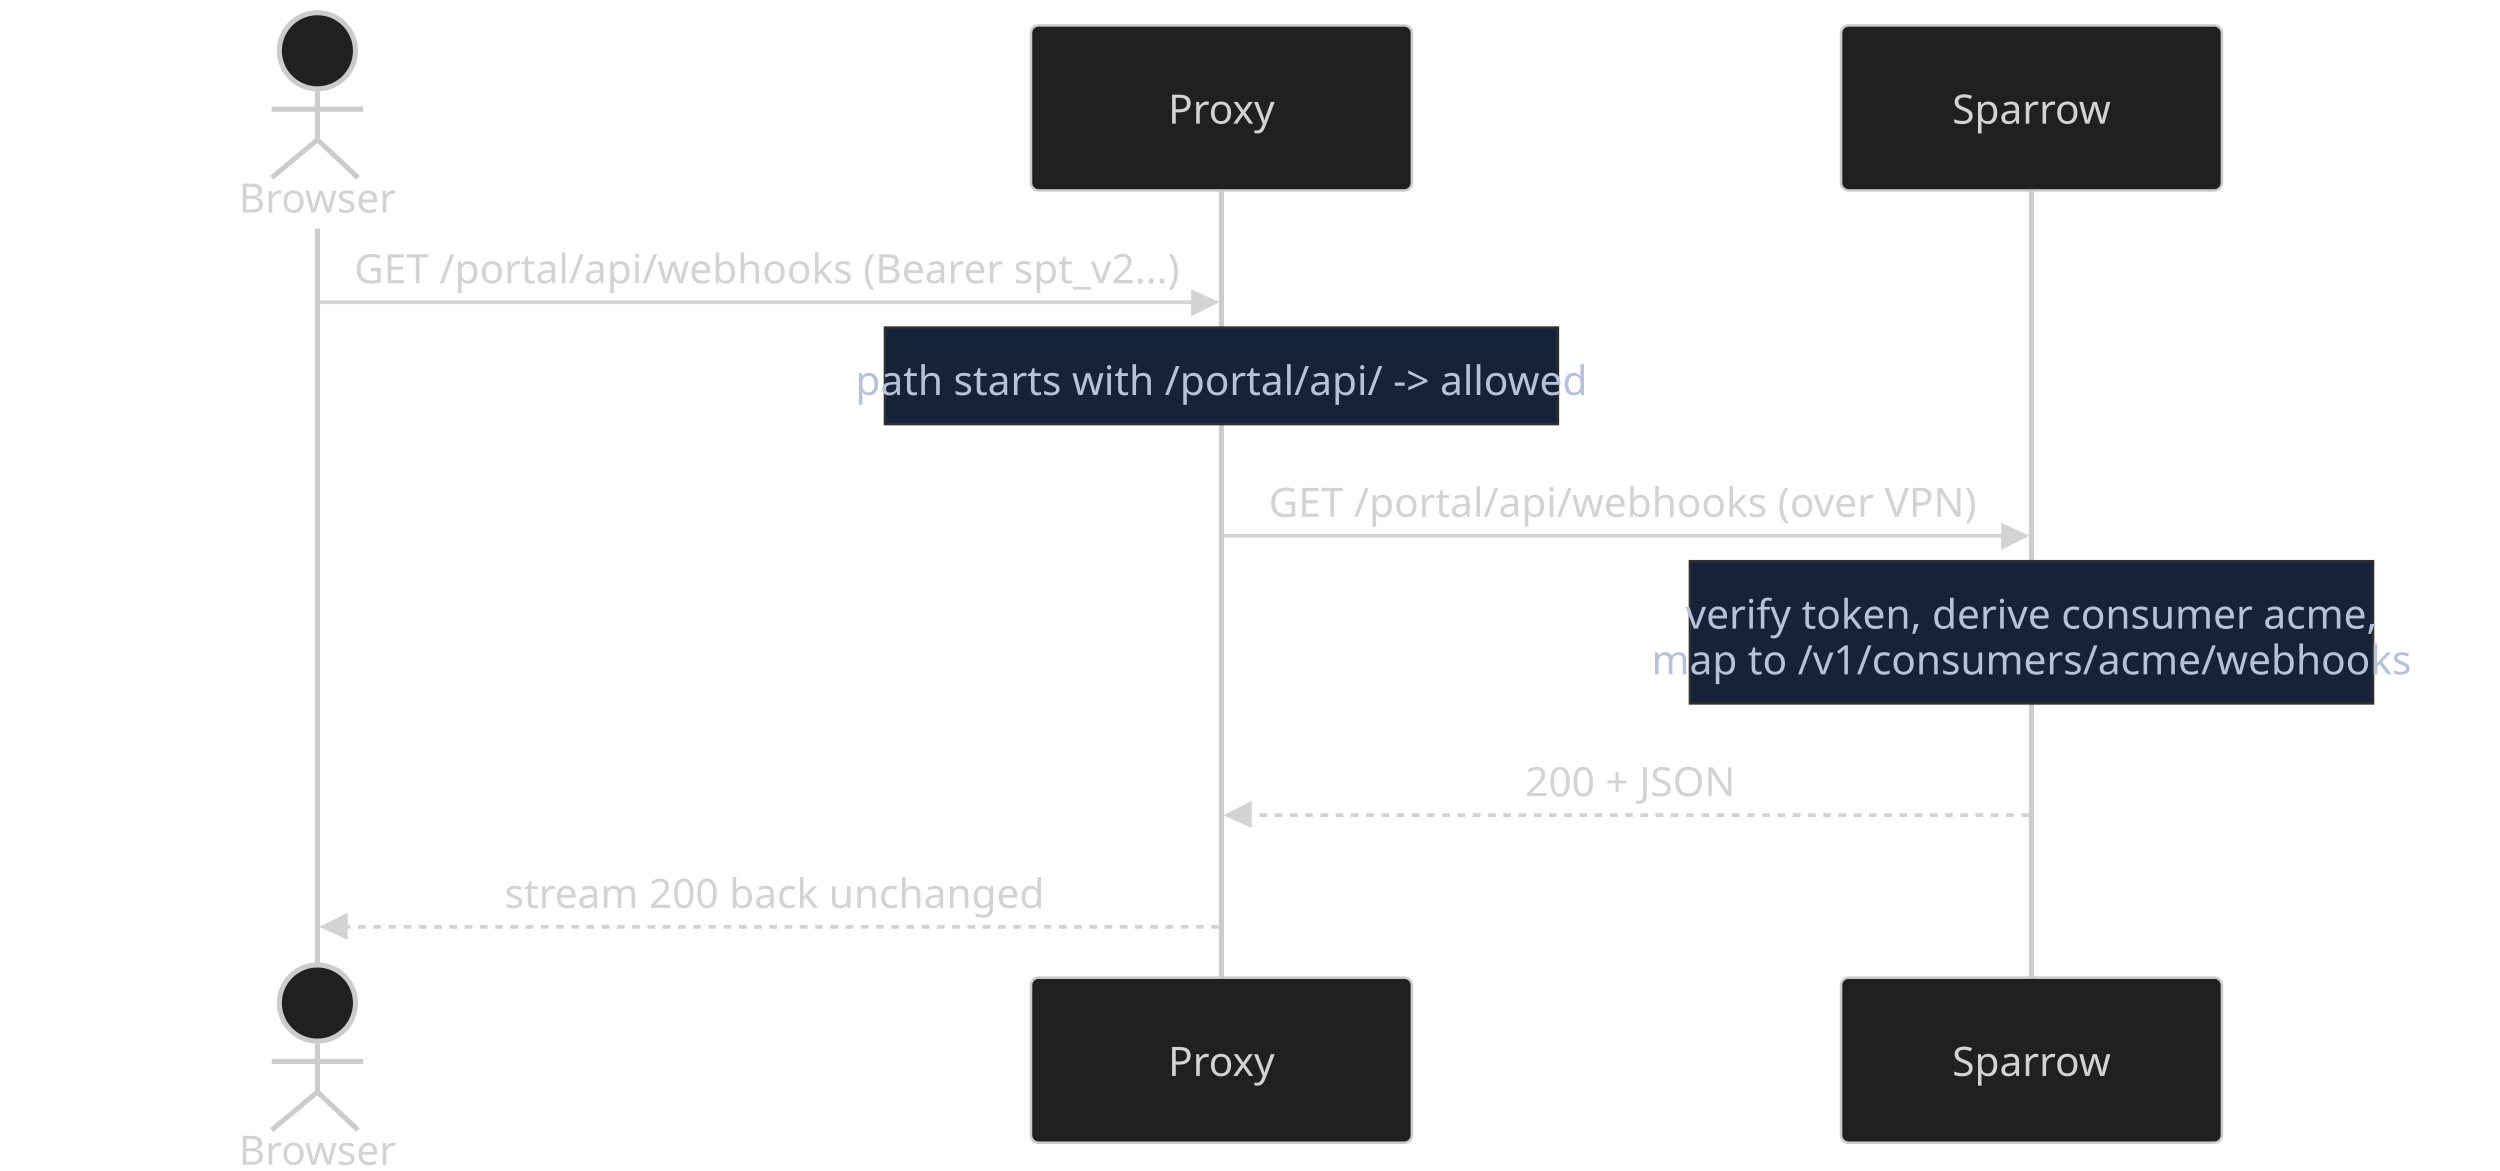
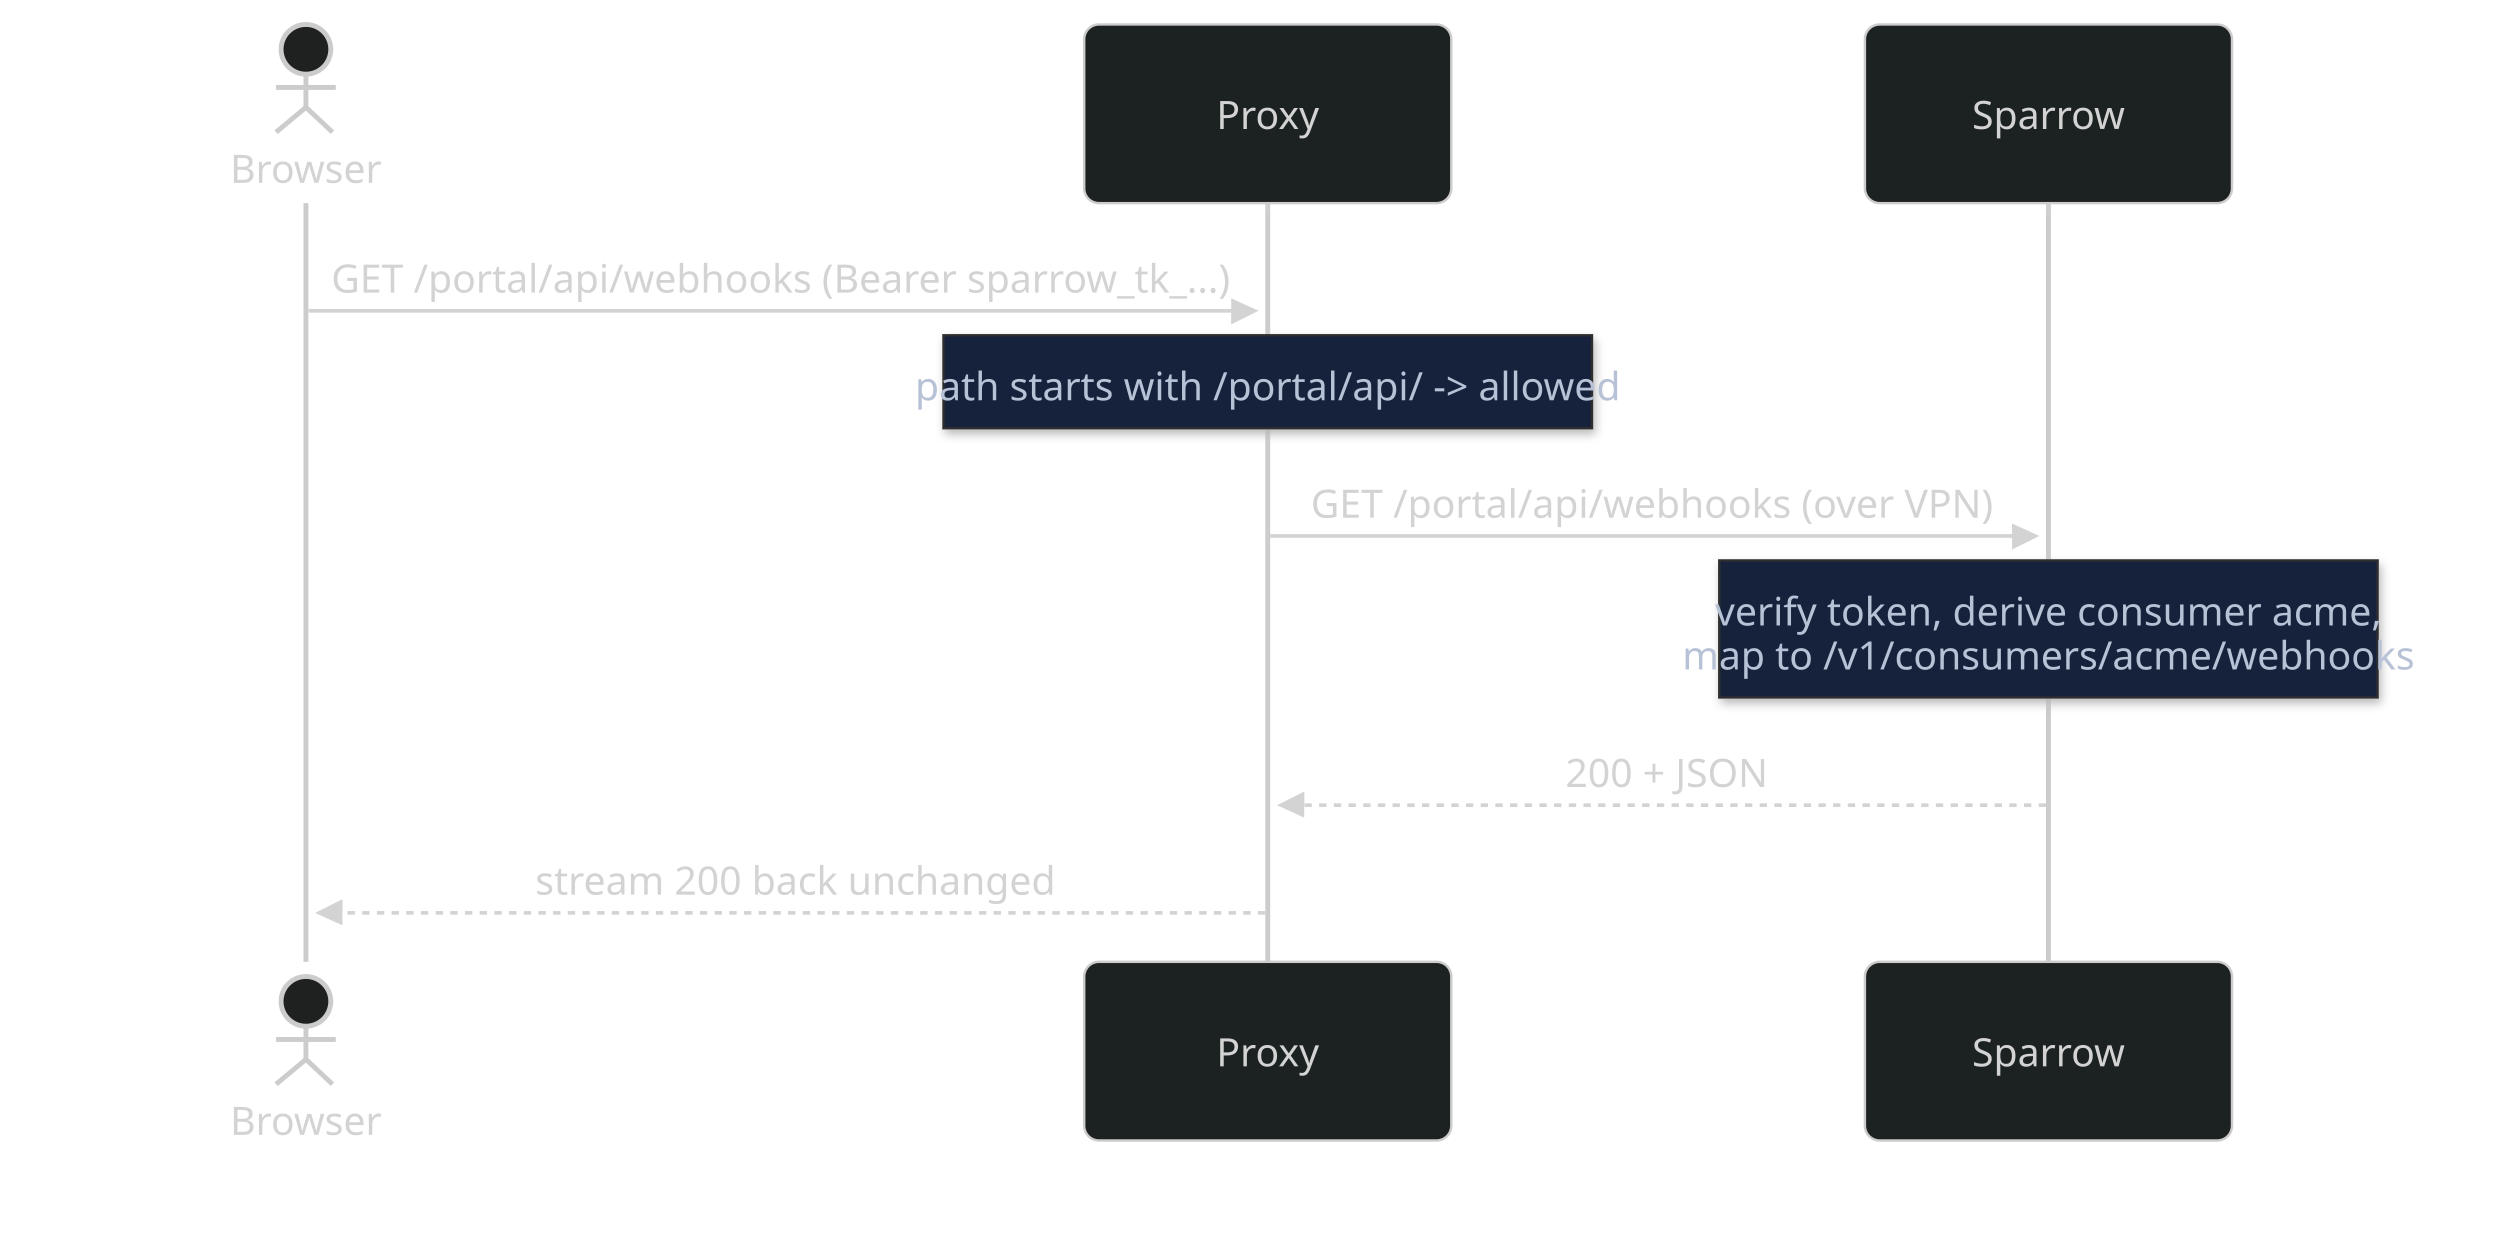
- <svg xmlns="http://www.w3.org/2000/svg" id="my-svg" width="100%" style="max-width: 984.5px; background-color: transparent;" viewBox="-50 -10 984.5 461" role="graphics-document document" aria-roledescription="sequence">
+ <svg xmlns="http://www.w3.org/2000/svg" id="my-svg" width="100%" style="max-width: 1021.5px; background-color: transparent;" viewBox="-50 -10 1021.5 507" role="graphics-document document" aria-roledescription="sequence">
  <g>
-     <rect x="675" y="375" fill="#eaeaea" stroke="#666" width="150" height="65" name="S" rx="3" ry="3" class="actor actor-bottom" />
-     <text x="750" y="407.5" dominant-baseline="central" alignment-baseline="central" class="actor actor-box" style="text-anchor: middle; font-size: 16px; font-weight: 400;">
-       <tspan x="750" dy="0">Sparrow</tspan>
+     <rect x="712" y="383" fill="#eaeaea" stroke="#666" width="150" height="73" name="S" rx="6" ry="6" class="actor actor-bottom" data-look="neo" filter="url(#my-svg-drop-shadow)" />
+     <text x="787" y="419.5" dominant-baseline="central" alignment-baseline="central" class="actor actor-box" style="text-anchor: middle; font-size: 16px; font-weight: 400;">
+       <tspan x="787" dy="0">Sparrow</tspan>
    </text>
  </g>
  <g>
-     <rect x="356" y="375" fill="#eaeaea" stroke="#666" width="150" height="65" name="P" rx="3" ry="3" class="actor actor-bottom" />
-     <text x="431" y="407.5" dominant-baseline="central" alignment-baseline="central" class="actor actor-box" style="text-anchor: middle; font-size: 16px; font-weight: 400;">
-       <tspan x="431" dy="0">Proxy</tspan>
+     <rect x="393" y="383" fill="#eaeaea" stroke="#666" width="150" height="73" name="P" rx="6" ry="6" class="actor actor-bottom" data-look="neo" filter="url(#my-svg-drop-shadow)" />
+     <text x="468" y="419.5" dominant-baseline="central" alignment-baseline="central" class="actor actor-box" style="text-anchor: middle; font-size: 16px; font-weight: 400;">
+       <tspan x="468" dy="0">Proxy</tspan>
    </text>
  </g>
  <g />
  <g>
-     <line id="actor2" x1="750" y1="65" x2="750" y2="375" class="actor-line 200" stroke-width="0.5px" stroke="#999" name="S" data-et="life-line" data-id="S" />
-     <g id="root-2" data-et="participant" data-type="participant" data-id="S">
-       <rect x="675" y="0" fill="#eaeaea" stroke="#666" width="150" height="65" name="S" rx="3" ry="3" class="actor actor-top" />
-       <text x="750" y="32.5" dominant-baseline="central" alignment-baseline="central" class="actor actor-box" style="text-anchor: middle; font-size: 16px; font-weight: 400;">
-         <tspan x="750" dy="0">Sparrow</tspan>
+     <line id="actor2" x1="787" y1="73" x2="787" y2="383" class="actor-line 200" stroke-width="0.5px" stroke="#999" name="S" data-et="life-line" data-id="S" />
+     <g id="root-2" data-look="neo" data-et="participant" data-type="participant" data-id="S">
+       <rect x="712" y="0" fill="#eaeaea" stroke="#666" width="150" height="73" name="S" rx="6" ry="6" class="actor actor-top" data-look="neo" filter="url(#my-svg-drop-shadow)" />
+       <text x="787" y="36.5" dominant-baseline="central" alignment-baseline="central" class="actor actor-box" style="text-anchor: middle; font-size: 16px; font-weight: 400;">
+         <tspan x="787" dy="0">Sparrow</tspan>
      </text>
    </g>
  </g>
  <g>
-     <line id="actor1" x1="431" y1="65" x2="431" y2="375" class="actor-line 200" stroke-width="0.5px" stroke="#999" name="P" data-et="life-line" data-id="P" />
-     <g id="root-1" data-et="participant" data-type="participant" data-id="P">
-       <rect x="356" y="0" fill="#eaeaea" stroke="#666" width="150" height="65" name="P" rx="3" ry="3" class="actor actor-top" />
-       <text x="431" y="32.5" dominant-baseline="central" alignment-baseline="central" class="actor actor-box" style="text-anchor: middle; font-size: 16px; font-weight: 400;">
-         <tspan x="431" dy="0">Proxy</tspan>
+     <line id="actor1" x1="468" y1="73" x2="468" y2="383" class="actor-line 200" stroke-width="0.5px" stroke="#999" name="P" data-et="life-line" data-id="P" />
+     <g id="root-1" data-look="neo" data-et="participant" data-type="participant" data-id="P">
+       <rect x="393" y="0" fill="#eaeaea" stroke="#666" width="150" height="73" name="P" rx="6" ry="6" class="actor actor-top" data-look="neo" filter="url(#my-svg-drop-shadow)" />
+       <text x="468" y="36.5" dominant-baseline="central" alignment-baseline="central" class="actor actor-box" style="text-anchor: middle; font-size: 16px; font-weight: 400;">
+         <tspan x="468" dy="0">Proxy</tspan>
      </text>
    </g>
  </g>
  <g>
-     <line id="actor0" x1="75" y1="80" x2="75" y2="375" class="actor-line 200" stroke-width="0.5px" stroke="#999" name="U" data-et="life-line" data-id="U" />
+     <line id="actor0" x1="75" y1="73" x2="75" y2="383" class="actor-line 200" stroke-width="0.5px" stroke="#999" name="U" data-et="life-line" data-id="U" />
  </g>
-   <style>#my-svg{font-family:'Space Grotesk',ui-sans-serif,system-ui,sans-serif;font-size:14px;fill:#ccc;}@keyframes edge-animation-frame{from{stroke-dashoffset:0;}}@keyframes dash{to{stroke-dashoffset:0;}}#my-svg .edge-animation-slow{stroke-dasharray:9,5!important;stroke-dashoffset:900;animation:dash 50s linear infinite;stroke-linecap:round;}#my-svg .edge-animation-fast{stroke-dasharray:9,5!important;stroke-dashoffset:900;animation:dash 20s linear infinite;stroke-linecap:round;}#my-svg .error-icon{fill:#a44141;}#my-svg .error-text{fill:#ddd;stroke:#ddd;}#my-svg .edge-thickness-normal{stroke-width:1px;}#my-svg .edge-thickness-thick{stroke-width:3.5px;}#my-svg .edge-pattern-solid{stroke-dasharray:0;}#my-svg .edge-thickness-invisible{stroke-width:0;fill:none;}#my-svg .edge-pattern-dashed{stroke-dasharray:3;}#my-svg .edge-pattern-dotted{stroke-dasharray:2;}#my-svg .marker{fill:#8494b0;stroke:#8494b0;}#my-svg .marker.cross{stroke:#8494b0;}#my-svg svg{font-family:'Space Grotesk',ui-sans-serif,system-ui,sans-serif;font-size:14px;}#my-svg p{margin:0;}#my-svg .actor{stroke:#ccc;fill:#1f2020;stroke-width:1;}#my-svg rect.actor.outer-path[data-look="neo"]{filter:drop-shadow( 1px 2px 2px rgba(185,185,185,1));}#my-svg rect.note[data-look="neo"]{stroke:hsl(180, 0%, 18.353%);fill:#16223a;filter:drop-shadow( 1px 2px 2px rgba(185,185,185,1));}#my-svg text.actor&gt;tspan{fill:lightgrey;stroke:none;}#my-svg .actor-line{stroke:#ccc;}#my-svg .innerArc{stroke-width:1.5;stroke-dasharray:none;}#my-svg .messageLine0{stroke-width:1.5;stroke-dasharray:none;stroke:lightgrey;}#my-svg .messageLine1{stroke-width:1.5;stroke-dasharray:2,2;stroke:lightgrey;}#my-svg [id$="-arrowhead"] path{fill:lightgrey;stroke:lightgrey;}#my-svg .sequenceNumber{fill:black;}#my-svg [id$="-sequencenumber"]{fill:lightgrey;}#my-svg [id$="-crosshead"] path{fill:lightgrey;stroke:lightgrey;}#my-svg .messageText{fill:lightgrey;stroke:none;}#my-svg .labelBox{stroke:#ccc;fill:#1f2020;filter:none;}#my-svg .labelText,#my-svg .labelText&gt;tspan{fill:lightgrey;stroke:none;}#my-svg .loopText,#my-svg .loopText&gt;tspan{fill:lightgrey;stroke:none;}#my-svg .loopLine{stroke-width:2px;stroke-dasharray:2,2;stroke:#ccc;fill:#ccc;}#my-svg .note{stroke:hsl(180, 0%, 18.353%);fill:#16223a;}#my-svg .noteText,#my-svg .noteText&gt;tspan{fill:#b8c2d6;stroke:none;font-weight:normal;}#my-svg .activation0{fill:hsl(180, 1.587%, 28.353%);stroke:#ccc;}#my-svg .activation1{fill:hsl(180, 1.587%, 28.353%);stroke:#ccc;}#my-svg .activation2{fill:hsl(180, 1.587%, 28.353%);stroke:#ccc;}#my-svg .actorPopupMenu{position:absolute;}#my-svg .actorPopupMenuPanel{position:absolute;fill:#1f2020;box-shadow:0px 8px 16px 0px rgba(0,0,0,0.2);filter:drop-shadow(3px 5px 2px rgb(0 0 0 / 0.4));}#my-svg .actor-man circle,#my-svg line{fill:#1f2020;stroke-width:2px;}#my-svg g rect.rect{filter:drop-shadow( 1px 2px 2px rgba(185,185,185,1));stroke:#33456a;}#my-svg .node .neo-node{stroke:#33456a;}#my-svg [data-look="neo"].node rect,#my-svg [data-look="neo"].cluster rect,#my-svg [data-look="neo"].node polygon{stroke:url(#my-svg-gradient);filter:drop-shadow( 1px 2px 2px rgba(185,185,185,1));}#my-svg [data-look="neo"].node path{stroke:url(#my-svg-gradient);stroke-width:1px;}#my-svg [data-look="neo"].node .outer-path{filter:drop-shadow( 1px 2px 2px rgba(185,185,185,1));}#my-svg [data-look="neo"].node .neo-line path{stroke:#33456a;filter:none;}#my-svg [data-look="neo"].node circle{stroke:url(#my-svg-gradient);filter:drop-shadow( 1px 2px 2px rgba(185,185,185,1));}#my-svg [data-look="neo"].node circle .state-start{fill:#000000;}#my-svg [data-look="neo"].icon-shape .icon{fill:url(#my-svg-gradient);filter:drop-shadow( 1px 2px 2px rgba(185,185,185,1));}#my-svg [data-look="neo"].icon-shape .icon-neo path{stroke:url(#my-svg-gradient);filter:drop-shadow( 1px 2px 2px rgba(185,185,185,1));}#my-svg :root{--mermaid-font-family:"trebuchet ms",verdana,arial,sans-serif;}</style>
+   <style>#my-svg{font-family:'Space Grotesk',ui-sans-serif,system-ui,sans-serif;font-size:14px;fill:#ccc;}@keyframes edge-animation-frame{from{stroke-dashoffset:0;}}@keyframes dash{to{stroke-dashoffset:0;}}#my-svg .edge-animation-slow{stroke-dasharray:9,5!important;stroke-dashoffset:900;animation:dash 50s linear infinite;stroke-linecap:round;}#my-svg .edge-animation-fast{stroke-dasharray:9,5!important;stroke-dashoffset:900;animation:dash 20s linear infinite;stroke-linecap:round;}#my-svg .error-icon{fill:#a44141;}#my-svg .error-text{fill:#ddd;stroke:#ddd;}#my-svg .edge-thickness-normal{stroke-width:1px;}#my-svg .edge-thickness-thick{stroke-width:3.5px;}#my-svg .edge-pattern-solid{stroke-dasharray:0;}#my-svg .edge-thickness-invisible{stroke-width:0;fill:none;}#my-svg .edge-pattern-dashed{stroke-dasharray:3;}#my-svg .edge-pattern-dotted{stroke-dasharray:2;}#my-svg .marker{fill:#8494b0;stroke:#8494b0;}#my-svg .marker.cross{stroke:#8494b0;}#my-svg svg{font-family:'Space Grotesk',ui-sans-serif,system-ui,sans-serif;font-size:14px;}#my-svg p{margin:0;}#my-svg .actor{stroke:#ccc;fill:#1f2020;stroke-width:1;}#my-svg rect.actor.outer-path[data-look="neo"]{filter:drop-shadow( 1px 2px 2px rgba(185,185,185,1));}#my-svg rect.note[data-look="neo"]{stroke:hsl(180, 0%, 18.353%);fill:#16223a;filter:drop-shadow( 1px 2px 2px rgba(185,185,185,1));}#my-svg text.actor&gt;tspan{fill:lightgrey;stroke:none;}#my-svg .actor-line{stroke:#ccc;}#my-svg .innerArc{stroke-width:1.5;stroke-dasharray:none;}#my-svg .messageLine0{stroke-width:1.5;stroke-dasharray:none;stroke:lightgrey;}#my-svg .messageLine1{stroke-width:1.5;stroke-dasharray:2,2;stroke:lightgrey;}#my-svg [id$="-arrowhead"] path{fill:lightgrey;stroke:lightgrey;}#my-svg .sequenceNumber{fill:black;}#my-svg [id$="-sequencenumber"]{fill:lightgrey;}#my-svg [id$="-crosshead"] path{fill:lightgrey;stroke:lightgrey;}#my-svg .messageText{fill:lightgrey;stroke:none;}#my-svg .labelBox{stroke:#ccc;fill:#1f2020;filter:drop-shadow( 1px 2px 2px rgba(185,185,185,1));}#my-svg .labelText,#my-svg .labelText&gt;tspan{fill:lightgrey;stroke:none;}#my-svg .loopText,#my-svg .loopText&gt;tspan{fill:lightgrey;stroke:none;}#my-svg .sectionTitle,#my-svg .sectionTitle&gt;tspan{fill:lightgrey;stroke:none;}#my-svg .loopLine{stroke-width:2px;stroke-dasharray:2,2;stroke:#ccc;fill:#ccc;}#my-svg .note{stroke:hsl(180, 0%, 18.353%);fill:#16223a;}#my-svg .noteText,#my-svg .noteText&gt;tspan{fill:#b8c2d6;stroke:none;}#my-svg .activation0{fill:hsl(180, 1.587%, 28.353%);stroke:#ccc;}#my-svg .activation1{fill:hsl(180, 1.587%, 28.353%);stroke:#ccc;}#my-svg .activation2{fill:hsl(180, 1.587%, 28.353%);stroke:#ccc;}#my-svg .actorPopupMenu{position:absolute;}#my-svg .actorPopupMenuPanel{position:absolute;fill:#1f2020;box-shadow:0px 8px 16px 0px rgba(0,0,0,0.2);filter:drop-shadow(3px 5px 2px rgb(0 0 0 / 0.4));}#my-svg .actor-man circle,#my-svg line{fill:#1f2020;stroke-width:2px;}#my-svg g rect.rect{filter:drop-shadow( 1px 2px 2px rgba(185,185,185,1));stroke:#33456a;}#my-svg .node .neo-node{stroke:#33456a;}#my-svg [data-look="neo"].node rect,#my-svg [data-look="neo"].cluster rect,#my-svg [data-look="neo"].node polygon{stroke:url(#my-svg-gradient);filter:drop-shadow( 1px 2px 2px rgba(185,185,185,1));}#my-svg [data-look="neo"].swimlane.cluster rect{filter:none;}#my-svg [data-look="neo"].node path{stroke:url(#my-svg-gradient);stroke-width:1px;}#my-svg [data-look="neo"].node .outer-path{filter:drop-shadow( 1px 2px 2px rgba(185,185,185,1));}#my-svg [data-look="neo"].node .neo-line path{stroke:#33456a;filter:none;}#my-svg [data-look="neo"].node circle{stroke:url(#my-svg-gradient);filter:drop-shadow( 1px 2px 2px rgba(185,185,185,1));}#my-svg [data-look="neo"].node circle .state-start{fill:#000000;}#my-svg [data-look="neo"].icon-shape .icon{fill:url(#my-svg-gradient);filter:drop-shadow( 1px 2px 2px rgba(185,185,185,1));}#my-svg [data-look="neo"].icon-shape .icon-neo path{stroke:url(#my-svg-gradient);filter:drop-shadow( 1px 2px 2px rgba(185,185,185,1));}#my-svg :root{--mermaid-font-family:"trebuchet ms",verdana,arial,sans-serif;}</style>
  <g />
  <defs>
    <symbol id="my-svg-computer" width="24" height="24">
      <path transform="scale(.5)" d="M2 2v13h20v-13h-20zm18 11h-16v-9h16v9zm-10.228 6l.466-1h3.524l.467 1h-4.457zm14.228 3h-24l2-6h2.104l-1.33 4h18.45l-1.297-4h2.073l2 6zm-5-10h-14v-7h14v7z" />
    </symbol>
  </defs>
  <defs>
    <symbol id="my-svg-database" fill-rule="evenodd" clip-rule="evenodd">
      <path transform="scale(.5)" d="M12.258.001l.256.004.255.005.253.008.251.01.249.012.247.015.246.016.242.019.241.02.239.023.236.024.233.027.231.028.229.031.225.032.223.034.22.036.217.038.214.04.211.041.208.043.205.045.201.046.198.048.194.05.191.051.187.053.183.054.18.056.175.057.172.059.168.06.163.061.16.063.155.064.15.066.074.033.073.033.071.034.07.034.069.035.068.035.067.035.066.035.064.036.064.036.062.036.06.036.06.037.058.037.058.037.055.038.055.038.053.038.052.038.051.039.05.039.048.039.047.039.045.04.044.04.043.04.041.04.04.041.039.041.037.041.036.041.034.041.033.042.032.042.03.042.029.042.027.042.026.043.024.043.023.043.021.043.02.043.018.044.017.043.015.044.013.044.012.044.011.045.009.044.007.045.006.045.004.045.002.045.001.045v17l-.001.045-.002.045-.004.045-.006.045-.007.045-.009.044-.011.045-.012.044-.013.044-.015.044-.017.043-.018.044-.02.043-.021.043-.023.043-.024.043-.026.043-.027.042-.029.042-.03.042-.032.042-.033.042-.034.041-.036.041-.037.041-.039.041-.04.041-.041.04-.043.04-.044.04-.045.04-.047.039-.048.039-.05.039-.051.039-.052.038-.053.038-.055.038-.055.038-.058.037-.058.037-.06.037-.06.036-.062.036-.064.036-.064.036-.066.035-.067.035-.068.035-.069.035-.07.034-.071.034-.073.033-.074.033-.15.066-.155.064-.16.063-.163.061-.168.06-.172.059-.175.057-.18.056-.183.054-.187.053-.191.051-.194.05-.198.048-.201.046-.205.045-.208.043-.211.041-.214.04-.217.038-.22.036-.223.034-.225.032-.229.031-.231.028-.233.027-.236.024-.239.023-.241.02-.242.019-.246.016-.247.015-.249.012-.251.01-.253.008-.255.005-.256.004-.258.001-.258-.001-.256-.004-.255-.005-.253-.008-.251-.01-.249-.012-.247-.015-.245-.016-.243-.019-.241-.02-.238-.023-.236-.024-.234-.027-.231-.028-.228-.031-.226-.032-.223-.034-.22-.036-.217-.038-.214-.04-.211-.041-.208-.043-.204-.045-.201-.046-.198-.048-.195-.05-.19-.051-.187-.053-.184-.054-.179-.056-.176-.057-.172-.059-.167-.06-.164-.061-.159-.063-.155-.064-.151-.066-.074-.033-.072-.033-.072-.034-.07-.034-.069-.035-.068-.035-.067-.035-.066-.035-.064-.036-.063-.036-.062-.036-.061-.036-.06-.037-.058-.037-.057-.037-.056-.038-.055-.038-.053-.038-.052-.038-.051-.039-.049-.039-.049-.039-.046-.039-.046-.04-.044-.04-.043-.04-.041-.04-.04-.041-.039-.041-.037-.041-.036-.041-.034-.041-.033-.042-.032-.042-.03-.042-.029-.042-.027-.042-.026-.043-.024-.043-.023-.043-.021-.043-.02-.043-.018-.044-.017-.043-.015-.044-.013-.044-.012-.044-.011-.045-.009-.044-.007-.045-.006-.045-.004-.045-.002-.045-.001-.045v-17l.001-.045.002-.045.004-.045.006-.045.007-.045.009-.044.011-.045.012-.044.013-.044.015-.044.017-.043.018-.044.02-.043.021-.043.023-.043.024-.043.026-.043.027-.042.029-.042.03-.042.032-.042.033-.042.034-.041.036-.041.037-.041.039-.041.04-.041.041-.04.043-.04.044-.04.046-.04.046-.039.049-.039.049-.039.051-.039.052-.038.053-.038.055-.038.056-.038.057-.037.058-.037.06-.037.061-.036.062-.036.063-.036.064-.036.066-.035.067-.035.068-.035.069-.035.07-.034.072-.034.072-.033.074-.033.151-.066.155-.064.159-.063.164-.061.167-.06.172-.059.176-.057.179-.056.184-.054.187-.053.19-.051.195-.05.198-.048.201-.046.204-.045.208-.043.211-.041.214-.04.217-.038.22-.036.223-.034.226-.032.228-.031.231-.028.234-.027.236-.024.238-.023.241-.02.243-.019.245-.016.247-.015.249-.012.251-.01.253-.008.255-.005.256-.004.258-.001.258.001zm-9.258 20.499v.01l.001.021.003.021.004.022.005.021.006.022.007.022.009.023.01.022.011.023.012.023.013.023.015.023.016.024.017.023.018.024.019.024.021.024.022.025.023.024.024.025.052.049.056.05.061.051.066.051.07.051.075.051.079.052.084.052.088.052.092.052.097.052.102.051.105.052.11.052.114.051.119.051.123.051.127.05.131.05.135.05.139.048.144.049.147.047.152.047.155.047.16.045.163.045.167.043.171.043.176.041.178.041.183.039.187.039.19.037.194.035.197.035.202.033.204.031.209.03.212.029.216.027.219.025.222.024.226.021.23.02.233.018.236.016.24.015.243.012.246.01.249.008.253.005.256.004.259.001.26-.001.257-.004.254-.005.25-.008.247-.011.244-.012.241-.014.237-.016.233-.018.231-.021.226-.021.224-.024.22-.026.216-.027.212-.028.21-.031.205-.031.202-.034.198-.034.194-.036.191-.037.187-.039.183-.04.179-.04.175-.042.172-.043.168-.044.163-.045.16-.046.155-.046.152-.047.148-.048.143-.049.139-.049.136-.05.131-.05.126-.05.123-.051.118-.052.114-.051.11-.052.106-.052.101-.052.096-.052.092-.052.088-.053.083-.051.079-.052.074-.052.07-.051.065-.051.06-.051.056-.05.051-.05.023-.024.023-.025.021-.024.02-.024.019-.024.018-.024.017-.024.015-.023.014-.024.013-.023.012-.023.01-.023.01-.022.008-.022.006-.022.006-.022.004-.022.004-.021.001-.021.001-.021v-4.127l-.077.055-.08.053-.083.054-.085.053-.087.052-.09.052-.093.051-.095.05-.097.05-.1.049-.102.049-.105.048-.106.047-.109.047-.111.046-.114.045-.115.045-.118.044-.12.043-.122.042-.124.042-.126.041-.128.04-.13.04-.132.038-.134.038-.135.037-.138.037-.139.035-.142.035-.143.034-.144.033-.147.032-.148.031-.15.03-.151.03-.153.029-.154.027-.156.027-.158.026-.159.025-.161.024-.162.023-.163.022-.165.021-.166.02-.167.019-.169.018-.169.017-.171.016-.173.015-.173.014-.175.013-.175.012-.177.011-.178.01-.179.008-.179.008-.181.006-.182.005-.182.004-.184.003-.184.002h-.37l-.184-.002-.184-.003-.182-.004-.182-.005-.181-.006-.179-.008-.179-.008-.178-.01-.176-.011-.176-.012-.175-.013-.173-.014-.172-.015-.171-.016-.17-.017-.169-.018-.167-.019-.166-.02-.165-.021-.163-.022-.162-.023-.161-.024-.159-.025-.157-.026-.156-.027-.155-.027-.153-.029-.151-.03-.15-.03-.148-.031-.146-.032-.145-.033-.143-.034-.141-.035-.14-.035-.137-.037-.136-.037-.134-.038-.132-.038-.13-.04-.128-.04-.126-.041-.124-.042-.122-.042-.12-.044-.117-.043-.116-.045-.113-.045-.112-.046-.109-.047-.106-.047-.105-.048-.102-.049-.1-.049-.097-.05-.095-.05-.093-.052-.09-.051-.087-.052-.085-.053-.083-.054-.08-.054-.077-.054v4.127zm0-5.654v.011l.001.021.003.021.004.021.005.022.006.022.007.022.009.022.01.022.011.023.012.023.013.023.015.024.016.023.017.024.018.024.019.024.021.024.022.024.023.025.024.024.052.05.056.05.061.05.066.051.07.051.075.052.079.051.084.052.088.052.092.052.097.052.102.052.105.052.11.051.114.051.119.052.123.05.127.051.131.05.135.049.139.049.144.048.147.048.152.047.155.046.16.045.163.045.167.044.171.042.176.042.178.04.183.04.187.038.19.037.194.036.197.034.202.033.204.032.209.03.212.028.216.027.219.025.222.024.226.022.23.02.233.018.236.016.24.014.243.012.246.01.249.008.253.006.256.003.259.001.26-.001.257-.003.254-.006.25-.008.247-.01.244-.012.241-.015.237-.016.233-.018.231-.02.226-.022.224-.024.22-.025.216-.027.212-.029.21-.03.205-.032.202-.033.198-.035.194-.036.191-.037.187-.039.183-.039.179-.041.175-.042.172-.043.168-.044.163-.045.16-.045.155-.047.152-.047.148-.048.143-.048.139-.05.136-.049.131-.05.126-.051.123-.051.118-.051.114-.052.11-.052.106-.052.101-.052.096-.052.092-.052.088-.052.083-.052.079-.052.074-.051.07-.052.065-.051.06-.05.056-.051.051-.049.023-.025.023-.024.021-.025.02-.024.019-.024.018-.024.017-.024.015-.023.014-.023.013-.024.012-.022.01-.023.01-.023.008-.022.006-.022.006-.022.004-.021.004-.022.001-.021.001-.021v-4.139l-.077.054-.08.054-.083.054-.085.052-.087.053-.09.051-.093.051-.095.051-.097.05-.1.049-.102.049-.105.048-.106.047-.109.047-.111.046-.114.045-.115.044-.118.044-.12.044-.122.042-.124.042-.126.041-.128.04-.13.039-.132.039-.134.038-.135.037-.138.036-.139.036-.142.035-.143.033-.144.033-.147.033-.148.031-.15.03-.151.03-.153.028-.154.028-.156.027-.158.026-.159.025-.161.024-.162.023-.163.022-.165.021-.166.02-.167.019-.169.018-.169.017-.171.016-.173.015-.173.014-.175.013-.175.012-.177.011-.178.009-.179.009-.179.007-.181.007-.182.005-.182.004-.184.003-.184.002h-.37l-.184-.002-.184-.003-.182-.004-.182-.005-.181-.007-.179-.007-.179-.009-.178-.009-.176-.011-.176-.012-.175-.013-.173-.014-.172-.015-.171-.016-.17-.017-.169-.018-.167-.019-.166-.02-.165-.021-.163-.022-.162-.023-.161-.024-.159-.025-.157-.026-.156-.027-.155-.028-.153-.028-.151-.03-.15-.03-.148-.031-.146-.033-.145-.033-.143-.033-.141-.035-.14-.036-.137-.036-.136-.037-.134-.038-.132-.039-.13-.039-.128-.04-.126-.041-.124-.042-.122-.043-.12-.043-.117-.044-.116-.044-.113-.046-.112-.046-.109-.046-.106-.047-.105-.048-.102-.049-.1-.049-.097-.05-.095-.051-.093-.051-.09-.051-.087-.053-.085-.052-.083-.054-.08-.054-.077-.054v4.139zm0-5.666v.011l.001.02.003.022.004.021.005.022.006.021.007.022.009.023.01.022.011.023.012.023.013.023.015.023.016.024.017.024.018.023.019.024.021.025.022.024.023.024.024.025.052.05.056.05.061.05.066.051.07.051.075.052.079.051.084.052.088.052.092.052.097.052.102.052.105.051.11.052.114.051.119.051.123.051.127.05.131.05.135.05.139.049.144.048.147.048.152.047.155.046.16.045.163.045.167.043.171.043.176.042.178.04.183.04.187.038.19.037.194.036.197.034.202.033.204.032.209.03.212.028.216.027.219.025.222.024.226.021.23.02.233.018.236.017.24.014.243.012.246.01.249.008.253.006.256.003.259.001.26-.001.257-.003.254-.006.25-.008.247-.01.244-.013.241-.014.237-.016.233-.018.231-.02.226-.022.224-.024.22-.025.216-.027.212-.029.21-.03.205-.032.202-.033.198-.035.194-.036.191-.037.187-.039.183-.039.179-.041.175-.042.172-.043.168-.044.163-.045.16-.045.155-.047.152-.047.148-.048.143-.049.139-.049.136-.049.131-.051.126-.05.123-.051.118-.052.114-.051.11-.052.106-.052.101-.052.096-.052.092-.052.088-.052.083-.052.079-.052.074-.052.07-.051.065-.051.06-.051.056-.05.051-.049.023-.025.023-.025.021-.024.02-.024.019-.024.018-.024.017-.024.015-.023.014-.024.013-.023.012-.023.01-.022.01-.023.008-.022.006-.022.006-.022.004-.022.004-.021.001-.021.001-.021v-4.153l-.077.054-.08.054-.083.053-.085.053-.087.053-.09.051-.093.051-.095.051-.097.05-.1.049-.102.048-.105.048-.106.048-.109.046-.111.046-.114.046-.115.044-.118.044-.12.043-.122.043-.124.042-.126.041-.128.04-.13.039-.132.039-.134.038-.135.037-.138.036-.139.036-.142.034-.143.034-.144.033-.147.032-.148.032-.15.03-.151.03-.153.028-.154.028-.156.027-.158.026-.159.024-.161.024-.162.023-.163.023-.165.021-.166.02-.167.019-.169.018-.169.017-.171.016-.173.015-.173.014-.175.013-.175.012-.177.01-.178.01-.179.009-.179.007-.181.006-.182.006-.182.004-.184.003-.184.001-.185.001-.185-.001-.184-.001-.184-.003-.182-.004-.182-.006-.181-.006-.179-.007-.179-.009-.178-.01-.176-.01-.176-.012-.175-.013-.173-.014-.172-.015-.171-.016-.17-.017-.169-.018-.167-.019-.166-.02-.165-.021-.163-.023-.162-.023-.161-.024-.159-.024-.157-.026-.156-.027-.155-.028-.153-.028-.151-.03-.15-.03-.148-.032-.146-.032-.145-.033-.143-.034-.141-.034-.14-.036-.137-.036-.136-.037-.134-.038-.132-.039-.13-.039-.128-.041-.126-.041-.124-.041-.122-.043-.12-.043-.117-.044-.116-.044-.113-.046-.112-.046-.109-.046-.106-.048-.105-.048-.102-.048-.1-.05-.097-.049-.095-.051-.093-.051-.09-.052-.087-.052-.085-.053-.083-.053-.08-.054-.077-.054v4.153zm8.74-8.179l-.257.004-.254.005-.25.008-.247.011-.244.012-.241.014-.237.016-.233.018-.231.021-.226.022-.224.023-.22.026-.216.027-.212.028-.21.031-.205.032-.202.033-.198.034-.194.036-.191.038-.187.038-.183.04-.179.041-.175.042-.172.043-.168.043-.163.045-.16.046-.155.046-.152.048-.148.048-.143.048-.139.049-.136.05-.131.05-.126.051-.123.051-.118.051-.114.052-.11.052-.106.052-.101.052-.096.052-.092.052-.088.052-.083.052-.079.052-.074.051-.07.052-.065.051-.06.05-.056.05-.051.05-.023.025-.023.024-.021.024-.02.025-.019.024-.018.024-.017.023-.015.024-.014.023-.013.023-.012.023-.01.023-.01.022-.008.022-.006.023-.006.021-.004.022-.004.021-.001.021-.001.021.001.021.001.021.004.021.004.022.006.021.006.023.008.022.01.022.01.023.012.023.013.023.014.023.015.024.017.023.018.024.019.024.02.025.021.024.023.024.023.025.051.05.056.05.06.05.065.051.07.052.074.051.079.052.083.052.088.052.092.052.096.052.101.052.106.052.11.052.114.052.118.051.123.051.126.051.131.05.136.05.139.049.143.048.148.048.152.048.155.046.16.046.163.045.168.043.172.043.175.042.179.041.183.04.187.038.191.038.194.036.198.034.202.033.205.032.21.031.212.028.216.027.22.026.224.023.226.022.231.021.233.018.237.016.241.014.244.012.247.011.25.008.254.005.257.004.26.001.26-.001.257-.004.254-.005.25-.008.247-.011.244-.012.241-.014.237-.016.233-.018.231-.021.226-.022.224-.023.22-.026.216-.027.212-.028.21-.031.205-.032.202-.033.198-.034.194-.036.191-.038.187-.038.183-.04.179-.041.175-.042.172-.043.168-.043.163-.045.16-.046.155-.046.152-.048.148-.048.143-.048.139-.049.136-.05.131-.05.126-.051.123-.051.118-.051.114-.052.11-.052.106-.052.101-.052.096-.052.092-.052.088-.052.083-.052.079-.052.074-.051.07-.052.065-.051.06-.05.056-.05.051-.05.023-.025.023-.024.021-.024.02-.025.019-.024.018-.024.017-.023.015-.024.014-.023.013-.023.012-.023.01-.023.01-.022.008-.022.006-.023.006-.021.004-.022.004-.021.001-.021.001-.021-.001-.021-.001-.021-.004-.021-.004-.022-.006-.021-.006-.023-.008-.022-.01-.022-.01-.023-.012-.023-.013-.023-.014-.023-.015-.024-.017-.023-.018-.024-.019-.024-.02-.025-.021-.024-.023-.024-.023-.025-.051-.05-.056-.05-.06-.05-.065-.051-.07-.052-.074-.051-.079-.052-.083-.052-.088-.052-.092-.052-.096-.052-.101-.052-.106-.052-.11-.052-.114-.052-.118-.051-.123-.051-.126-.051-.131-.05-.136-.05-.139-.049-.143-.048-.148-.048-.152-.048-.155-.046-.16-.046-.163-.045-.168-.043-.172-.043-.175-.042-.179-.041-.183-.04-.187-.038-.191-.038-.194-.036-.198-.034-.202-.033-.205-.032-.21-.031-.212-.028-.216-.027-.22-.026-.224-.023-.226-.022-.231-.021-.233-.018-.237-.016-.241-.014-.244-.012-.247-.011-.25-.008-.254-.005-.257-.004-.26-.001-.26.001z" />
    </symbol>
  </defs>
  <defs>
    <symbol id="my-svg-clock" width="24" height="24">
      <path transform="scale(.5)" d="M12 2c5.514 0 10 4.486 10 10s-4.486 10-10 10-10-4.486-10-10 4.486-10 10-10zm0-2c-6.627 0-12 5.373-12 12s5.373 12 12 12 12-5.373 12-12-5.373-12-12-12zm5.848 12.459c.202.038.202.333.001.372-1.907.361-6.045 1.111-6.547 1.111-.719 0-1.301-.582-1.301-1.301 0-.512.77-5.447 1.125-7.445.034-.192.312-.181.343.014l.985 6.238 5.394 1.011z" />
    </symbol>
  </defs>
  <defs>
    <marker id="my-svg-arrowhead" refX="7.9" refY="5" markerUnits="userSpaceOnUse" markerWidth="12" markerHeight="12" orient="auto-start-reverse">
      <path d="M -1 0 L 10 5 L 0 10 z" />
    </marker>
  </defs>
  <defs>
    <marker id="my-svg-crosshead" markerWidth="15" markerHeight="8" orient="auto" refX="4" refY="4.5">
      <path fill="none" stroke="#000000" stroke-width="1pt" d="M 1,2 L 6,7 M 6,2 L 1,7" style="stroke-dasharray: 0, 0;" />
    </marker>
  </defs>
  <defs>
    <marker id="my-svg-filled-head" refX="15.5" refY="7" markerWidth="20" markerHeight="28" orient="auto">
      <path d="M 18,7 L9,13 L14,7 L9,1 Z" />
    </marker>
  </defs>
  <defs>
    <marker id="my-svg-sequencenumber" refX="15" refY="15" markerWidth="60" markerHeight="40" orient="auto">
      <circle cx="15" cy="15" r="6" />
    </marker>
  </defs>
  <defs>
    <marker id="my-svg-solidTopArrowHead" refX="7.9" refY="7.25" markerUnits="userSpaceOnUse" markerWidth="12" markerHeight="12" orient="auto-start-reverse">
      <path d="M 0 0 L 10 8 L 0 8 z" />
    </marker>
  </defs>
  <defs>
    <marker id="my-svg-solidBottomArrowHead" refX="7.9" refY="0.75" markerUnits="userSpaceOnUse" markerWidth="12" markerHeight="12" orient="auto-start-reverse">
      <path d="M 0 0 L 10 0 L 0 8 z" />
    </marker>
  </defs>
  <defs>
    <marker id="my-svg-stickTopArrowHead" refX="7.5" refY="7" markerUnits="userSpaceOnUse" markerWidth="12" markerHeight="12" orient="auto-start-reverse">
      <path d="M 0 0 L 7 7" stroke="black" stroke-width="1.5" fill="none" />
    </marker>
  </defs>
  <defs>
    <marker id="my-svg-stickBottomArrowHead" refX="7.5" refY="0" markerUnits="userSpaceOnUse" markerWidth="12" markerHeight="12" orient="auto-start-reverse">
      <path d="M 0 7 L 7 0" stroke="black" stroke-width="1.5" fill="none" />
    </marker>
  </defs>
+   <defs>
+     <filter id="my-svg-drop-shadow" height="130%" width="130%">
+       <feDropShadow dx="4" dy="4" stdDeviation="0" flood-opacity="0.06" flood-color="#FFFFFF" />
+     </filter>
+   </defs>
  <g data-et="note" data-id="i1">
-     <rect x="298.5" y="119" fill="#EDF2AE" stroke="#666" width="265" height="38" class="note" />
-     <text x="431" y="124" text-anchor="middle" dominant-baseline="middle" alignment-baseline="middle" class="noteText" dy="1em" style="font-size: 16px; font-weight: 400;">
-       <tspan x="431">path starts with /portal/api/ -&gt; allowed</tspan>
+     <rect x="335.5" y="127" fill="#EDF2AE" stroke="#666" width="265" height="38" class="note" data-look="neo" />
+     <text x="468" y="132" text-anchor="middle" dominant-baseline="middle" alignment-baseline="middle" class="noteText" dy="1em" style="font-size: 16px; font-weight: 400;">
+       <tspan x="468">path starts with /portal/api/ -&gt; allowed</tspan>
    </text>
  </g>
  <g data-et="note" data-id="i3">
-     <rect x="615.5" y="211" fill="#EDF2AE" stroke="#666" width="269" height="56" class="note" />
-     <text x="750" y="216" text-anchor="middle" dominant-baseline="middle" alignment-baseline="middle" class="noteText" dy="1em" style="font-size: 16px; font-weight: 400;">
-       <tspan x="750">verify token, derive consumer acme,</tspan>
+     <rect x="652.5" y="219" fill="#EDF2AE" stroke="#666" width="269" height="56" class="note" data-look="neo" />
+     <text x="787" y="224" text-anchor="middle" dominant-baseline="middle" alignment-baseline="middle" class="noteText" dy="1em" style="font-size: 16px; font-weight: 400;">
+       <tspan x="787">verify token, derive consumer acme,</tspan>
    </text>
-     <text x="750" y="234" text-anchor="middle" dominant-baseline="middle" alignment-baseline="middle" class="noteText" dy="1em" style="font-size: 16px; font-weight: 400;">
-       <tspan x="750">map to /v1/consumers/acme/webhooks</tspan>
+     <text x="787" y="242" text-anchor="middle" dominant-baseline="middle" alignment-baseline="middle" class="noteText" dy="1em" style="font-size: 16px; font-weight: 400;">
+       <tspan x="787">map to /v1/consumers/acme/webhooks</tspan>
    </text>
  </g>
  <g class="actor-man actor-top" name="U" data-et="participant" data-type="actor" data-id="U" style="stroke: rgb(204, 204, 204);">
-     <line id="actor-man-torso0" x1="75" y1="25" x2="75" y2="45" />
-     <line id="actor-man-arms0" x1="57" y1="33" x2="93" y2="33" />
-     <line x1="57" y1="60" x2="75" y2="45" />
-     <line x1="75" y1="45" x2="91" y2="60" />
-     <circle cx="75" cy="10" r="15" width="150" height="65" />
-     <text x="75" y="67.5" dominant-baseline="central" alignment-baseline="central" class="actor actor-man" style="text-anchor: middle; font-size: 16px; font-weight: 400;">
+     <line id="actor-man-torso0" x1="75" y1="20.308" x2="75" y2="33.846" />
+     <line id="actor-man-arms0" x1="62.815" y1="25.723" x2="87.185" y2="25.723" />
+     <line x1="62.815" y1="44" x2="75" y2="33.846" />
+     <line x1="75" y1="33.846" x2="85.831" y2="44" />
+     <circle cx="75" cy="10.154" r="10.154" width="150" height="73" />
+     <text x="75" y="58.5" dominant-baseline="central" alignment-baseline="central" class="actor actor-man" style="text-anchor: middle; font-size: 16px; font-weight: 400;">
      <tspan x="75" dy="0">Browser</tspan>
    </text>
  </g>
-   <text x="252" y="80" text-anchor="middle" dominant-baseline="middle" alignment-baseline="middle" class="messageText" dy="1em" style="font-size: 16px; font-weight: 400;">GET /portal/api/webhooks (Bearer spt_v2...)</text>
-   <line x1="76" y1="109" x2="427" y2="109" class="messageLine0" data-et="message" data-id="i0" data-from="U" data-to="P" stroke-width="2" stroke="none" marker-end="url(#my-svg-arrowhead)" style="fill: none;" />
-   <text x="589" y="172" text-anchor="middle" dominant-baseline="middle" alignment-baseline="middle" class="messageText" dy="1em" style="font-size: 16px; font-weight: 400;">GET /portal/api/webhooks (over VPN)</text>
-   <line x1="432" y1="201" x2="746" y2="201" class="messageLine0" data-et="message" data-id="i2" data-from="P" data-to="S" stroke-width="2" stroke="none" marker-end="url(#my-svg-arrowhead)" style="fill: none;" />
-   <text x="592" y="282" text-anchor="middle" dominant-baseline="middle" alignment-baseline="middle" class="messageText" dy="1em" style="font-size: 16px; font-weight: 400;">200 + JSON</text>
-   <line x1="749" y1="311" x2="435" y2="311" class="messageLine1" data-et="message" data-id="i4" data-from="S" data-to="P" stroke-width="2" stroke="none" marker-end="url(#my-svg-arrowhead)" style="stroke-dasharray: 3, 3; fill: none;" />
-   <text x="255" y="326" text-anchor="middle" dominant-baseline="middle" alignment-baseline="middle" class="messageText" dy="1em" style="font-size: 16px; font-weight: 400;">stream 200 back unchanged</text>
-   <line x1="430" y1="355" x2="79" y2="355" class="messageLine1" data-et="message" data-id="i5" data-from="P" data-to="U" stroke-width="2" stroke="none" marker-end="url(#my-svg-arrowhead)" style="stroke-dasharray: 3, 3; fill: none;" />
+   <text x="269" y="88" text-anchor="middle" dominant-baseline="middle" alignment-baseline="middle" class="messageText" dy="1em" style="font-size: 16px; font-weight: 400;">GET /portal/api/webhooks (Bearer sparrow_tk_...)</text>
+   <line x1="76" y1="117" x2="461" y2="117" class="messageLine0" data-et="message" data-id="i0" data-from="U" data-to="P" stroke-width="2" stroke="none" marker-end="url(#my-svg-arrowhead)" style="fill: none;" />
+   <text x="625" y="180" text-anchor="middle" dominant-baseline="middle" alignment-baseline="middle" class="messageText" dy="1em" style="font-size: 16px; font-weight: 400;">GET /portal/api/webhooks (over VPN)</text>
+   <line x1="469" y1="209" x2="780" y2="209" class="messageLine0" data-et="message" data-id="i2" data-from="P" data-to="S" stroke-width="2" stroke="none" marker-end="url(#my-svg-arrowhead)" style="fill: none;" />
+   <text x="631" y="290" text-anchor="middle" dominant-baseline="middle" alignment-baseline="middle" class="messageText" dy="1em" style="font-size: 16px; font-weight: 400;">200 + JSON</text>
+   <line x1="786" y1="319" x2="475" y2="319" class="messageLine1" data-et="message" data-id="i4" data-from="S" data-to="P" stroke-width="2" stroke="none" marker-end="url(#my-svg-arrowhead)" style="stroke-dasharray: 3, 3; fill: none;" />
+   <text x="275" y="334" text-anchor="middle" dominant-baseline="middle" alignment-baseline="middle" class="messageText" dy="1em" style="font-size: 16px; font-weight: 400;">stream 200 back unchanged</text>
+   <line x1="467" y1="363" x2="82" y2="363" class="messageLine1" data-et="message" data-id="i5" data-from="P" data-to="U" stroke-width="2" stroke="none" marker-end="url(#my-svg-arrowhead)" style="stroke-dasharray: 3, 3; fill: none;" />
  <g class="actor-man actor-bottom" name="U" style="stroke: rgb(204, 204, 204);">
-     <line id="actor-man-torso2" x1="75" y1="400" x2="75" y2="420" />
-     <line id="actor-man-arms2" x1="57" y1="408" x2="93" y2="408" />
-     <line x1="57" y1="435" x2="75" y2="420" />
-     <line x1="75" y1="420" x2="91" y2="435" />
-     <circle cx="75" cy="385" r="15" width="150" height="65" />
-     <text x="75" y="442.5" dominant-baseline="central" alignment-baseline="central" class="actor actor-man" style="text-anchor: middle; font-size: 16px; font-weight: 400;">
+     <line id="actor-man-torso2" x1="75" y1="409.308" x2="75" y2="422.846" />
+     <line id="actor-man-arms2" x1="62.815" y1="414.723" x2="87.185" y2="414.723" />
+     <line x1="62.815" y1="433" x2="75" y2="422.846" />
+     <line x1="75" y1="422.846" x2="85.831" y2="433" />
+     <circle cx="75" cy="399.154" r="10.154" width="150" height="73" />
+     <text x="75" y="447.5" dominant-baseline="central" alignment-baseline="central" class="actor actor-man" style="text-anchor: middle; font-size: 16px; font-weight: 400;">
      <tspan x="75" dy="0">Browser</tspan>
    </text>
  </g>
</svg>
